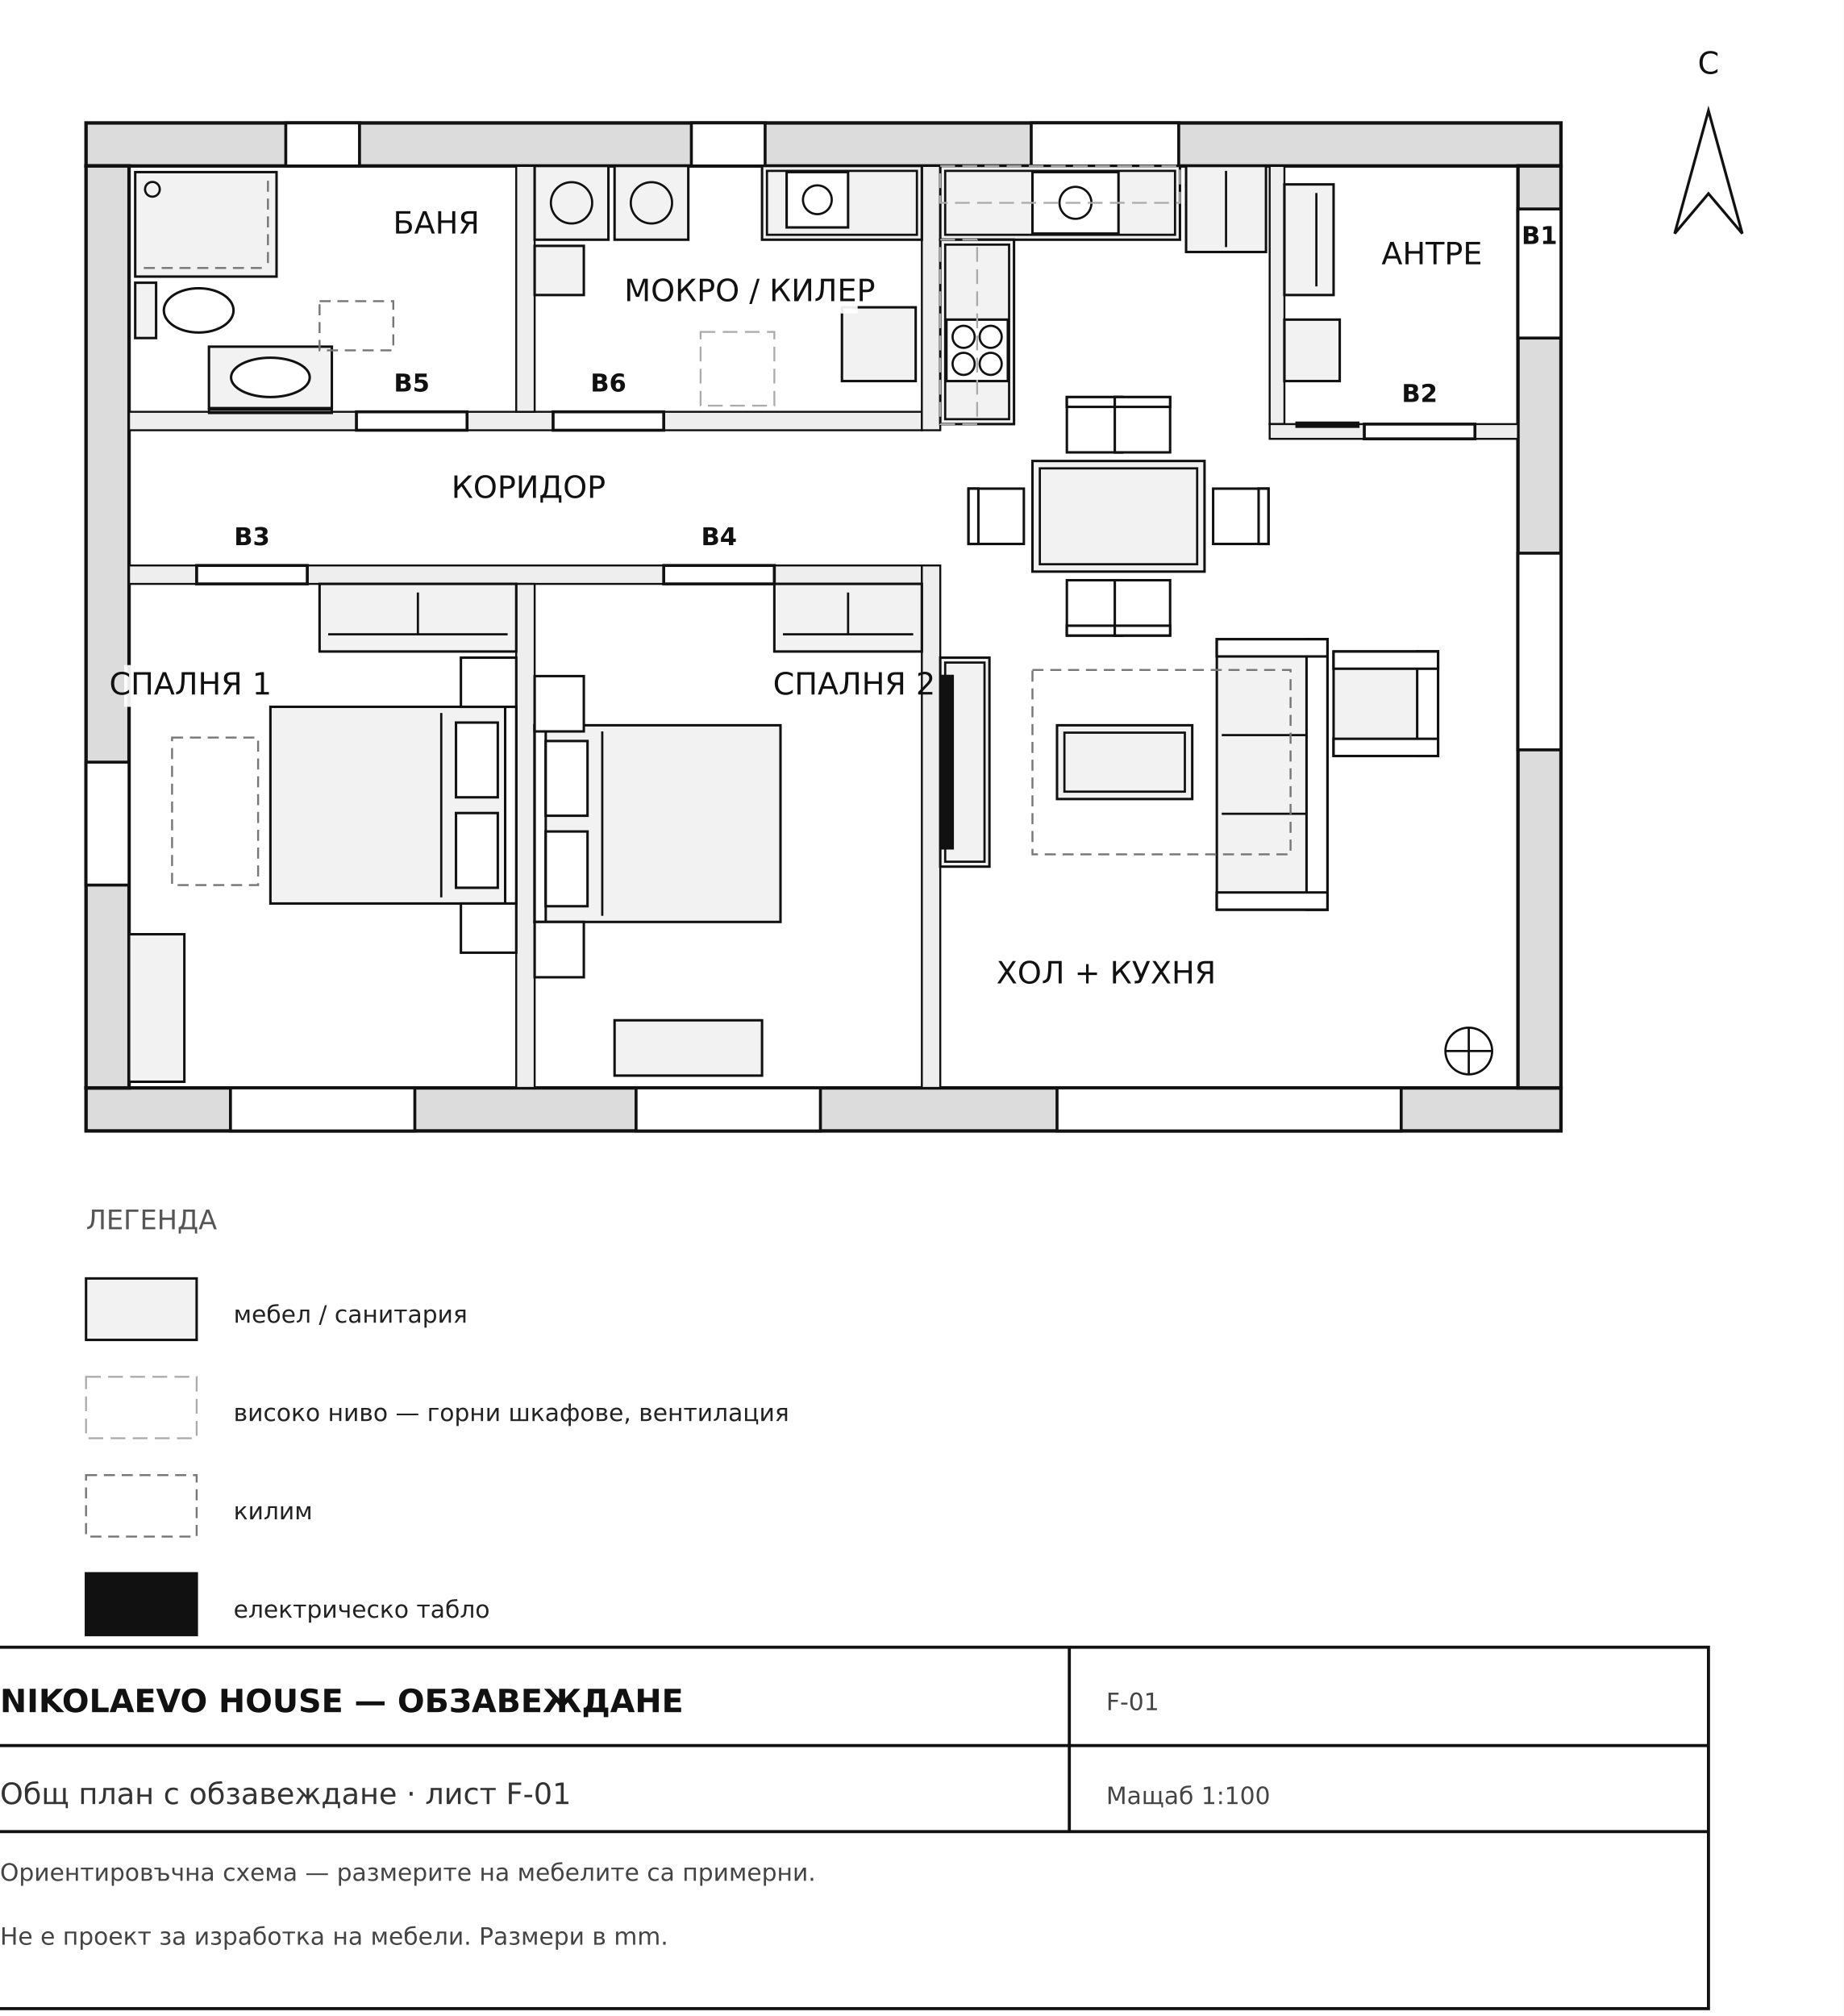
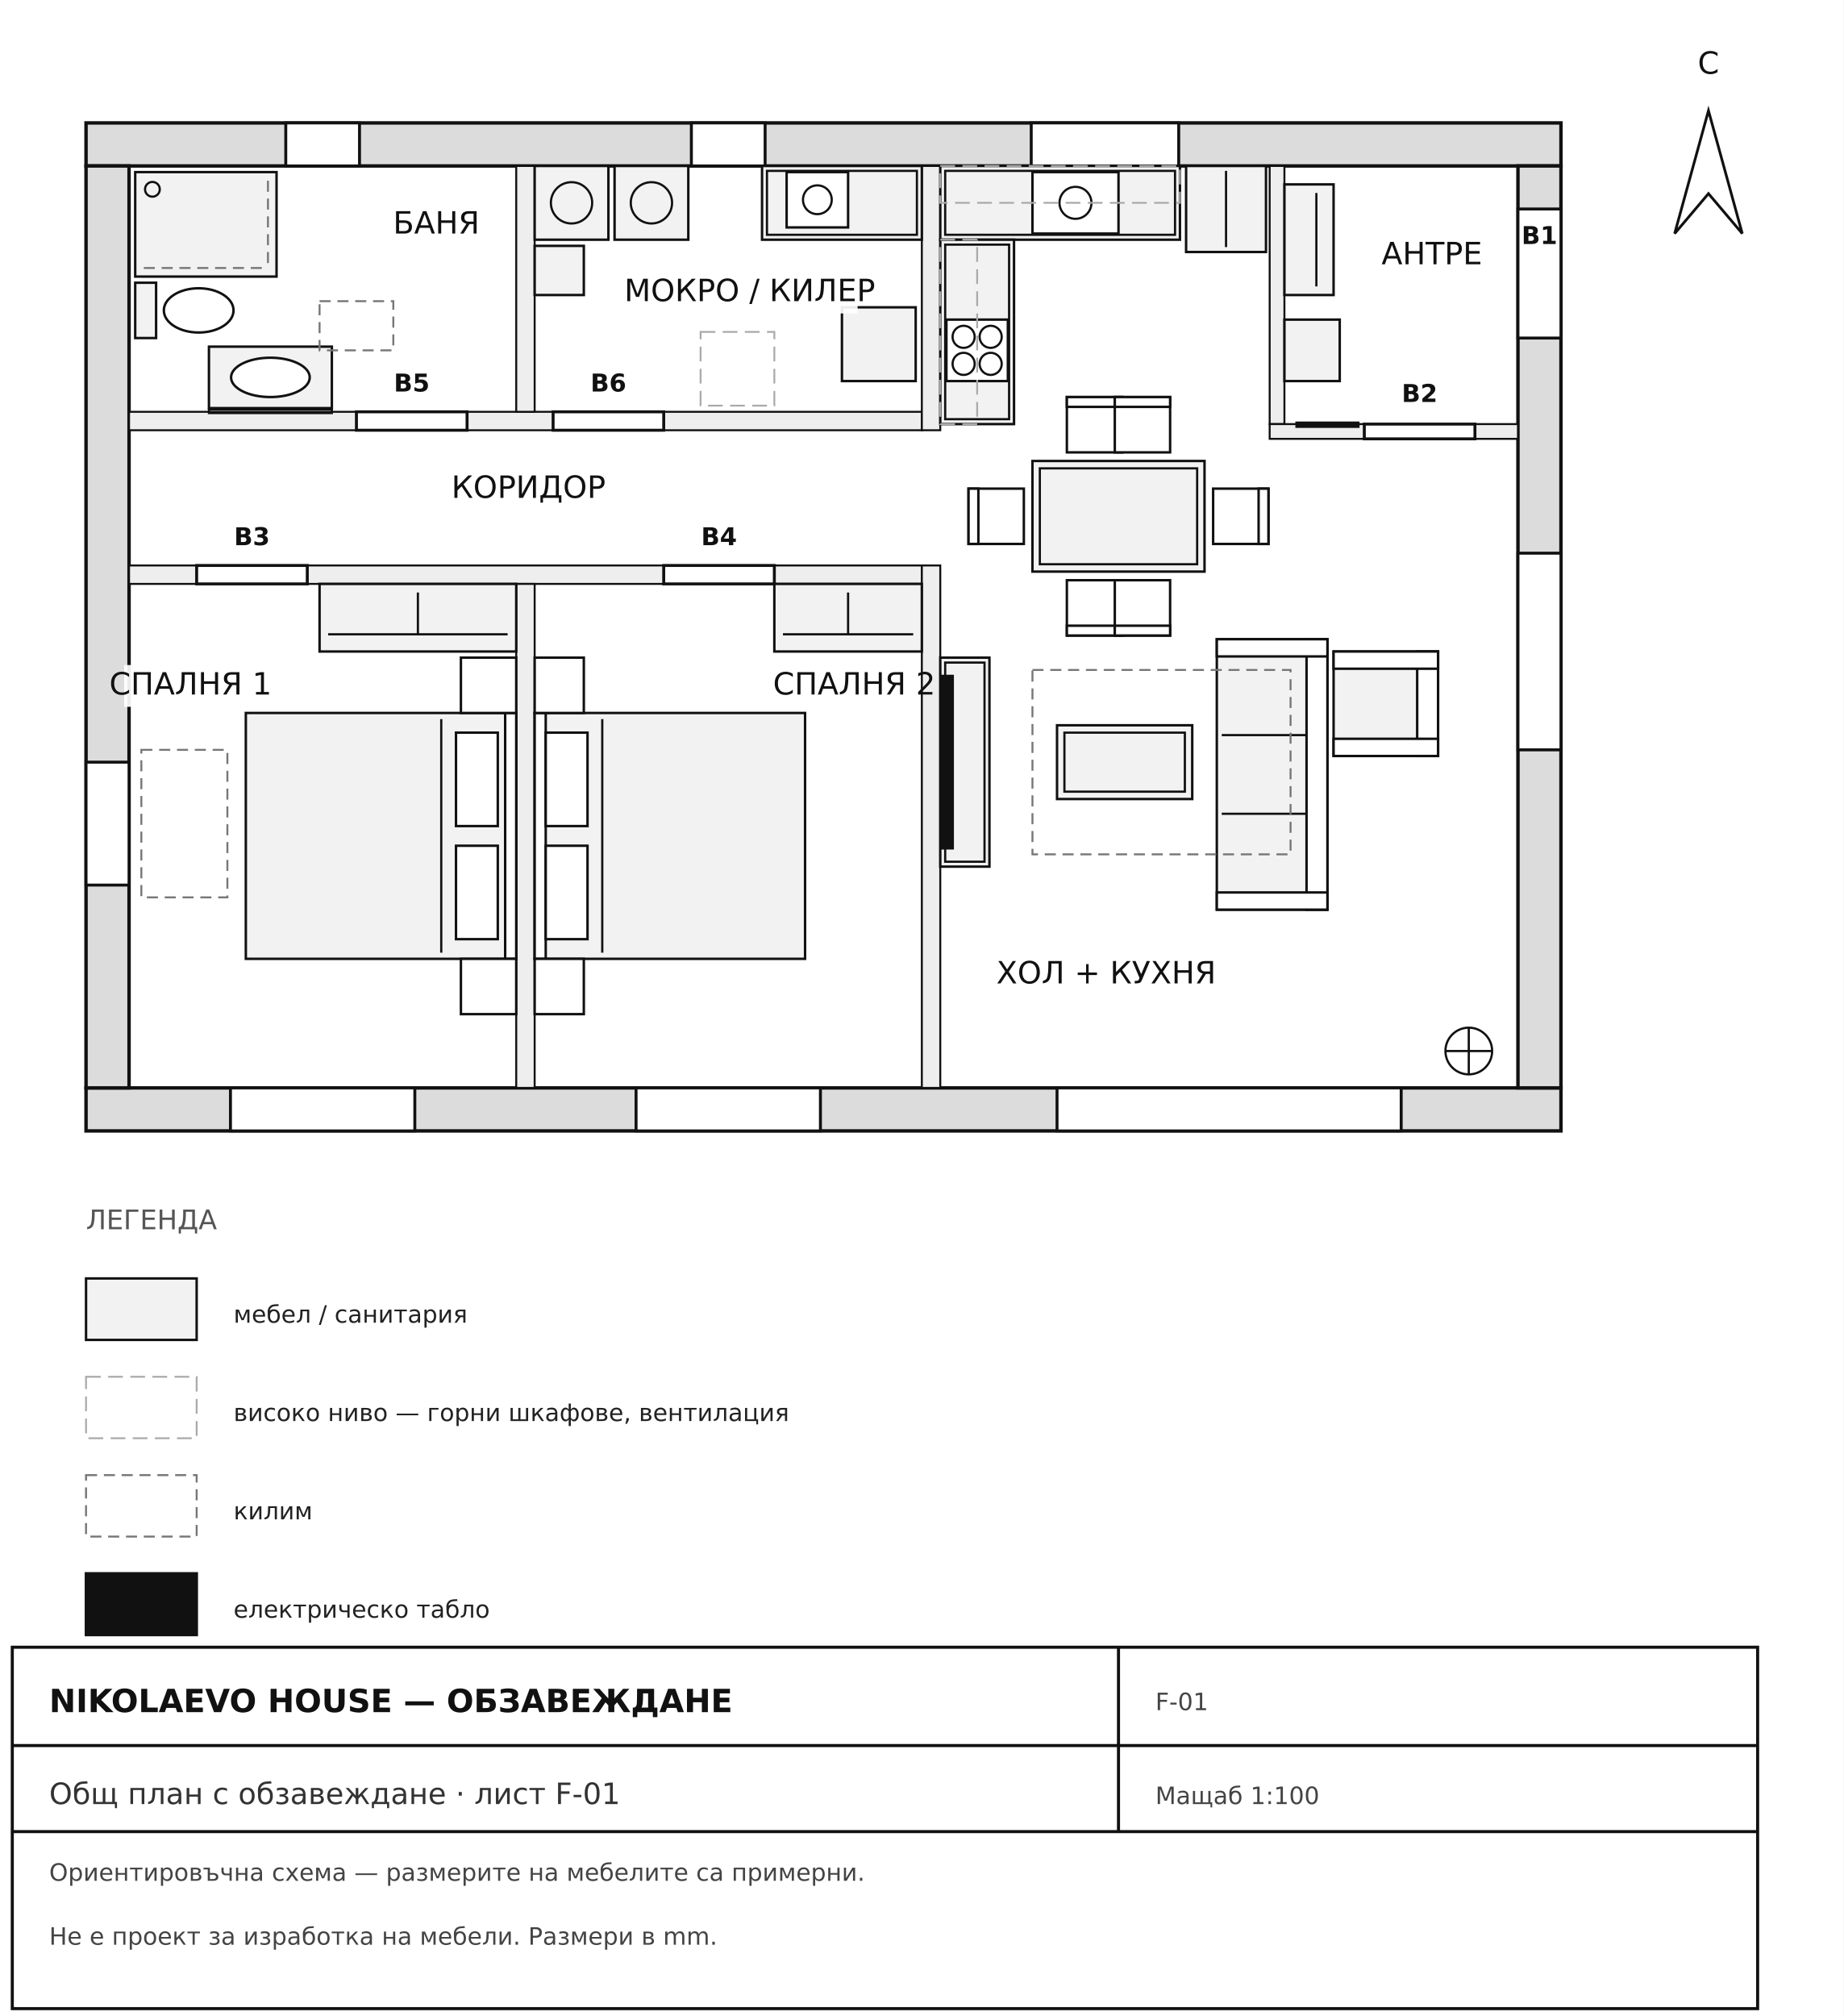
<svg xmlns="http://www.w3.org/2000/svg" width="150.0mm" height="164.0mm" viewBox="-700 -1000 15000 16400" font-family="DejaVu Sans, Liberation Sans, Arial, sans-serif">
  <style type="text/css">
.wall   { fill:#dcdcdc; stroke:#111; stroke-width:28.00; }
.wall-l { fill:none; stroke:#111; stroke-width:22.00; }
.part   { fill:#eeeeee; stroke:#111; stroke-width:16.00; }
.win    { fill:#ffffff; stroke:#111; stroke-width:24.00; }
.glass  { fill:none; stroke:#111; stroke-width:14.00; }
.sym    { fill:#ffffff; stroke:#111; stroke-width:20.00; }
.sym-f  { fill:#f2f2f2; stroke:#111; stroke-width:20.00; }
.sym-l  { fill:none; stroke:#111; stroke-width:18.00; }
.soft   { fill:none; stroke:#777; stroke-width:16.00; stroke-dasharray:90.00 55.00; }
.ghost  { fill:none; stroke:#aaa; stroke-width:15.00; stroke-dasharray:120.00 60.00; }
.door   { fill:none; stroke:#111; stroke-width:22.00; }
.door-a { fill:none; stroke:#888; stroke-width:15.00; stroke-dasharray:70.00 50.00; }
.dim    { fill:none; stroke:#666; stroke-width:14.00; }
.dimt   { fill:#333; font-size:195.00px;  }
.lbl    { fill:#111; font-size:250.00px;  }
.lbl-s  { fill:#555; font-size:195.00px;  }
.lbl-f  { fill:#222; font-size:170.00px;  }
.code   { fill:#111; font-size:200.00px; font-weight:bold; }
.sub    { fill:#555; font-size:220.00px; }
.note   { fill:#222; font-size:195.00px; }
.el     { fill:#fff; stroke:#111; stroke-width:22.00; }
.el-f   { fill:#111; stroke:#111; stroke-width:22.00; }
.el-d   { fill:none; stroke:#111; stroke-width:22.00; }
.tb     { fill:none; stroke:#111; stroke-width:25.00; }
.tbmain { fill:#111; font-size:260.00px; font-weight:bold; }
.tbsub  { fill:#333; font-size:240.00px; }
.tbsmall{ fill:#444; font-size:195.00px; }
.plate  { fill:#ffffff; fill-opacity:0.92; stroke:none; }
.mask   { fill:#ffffff; stroke:none; }
</style>
  <rect x="-700" y="-1000" width="15000" height="16400" fill="#ffffff" />
  <rect class="wall" x="0.0" y="0.0" width="12000.0" height="350.0" />
  <rect class="wall" x="0.0" y="7850.0" width="12000.0" height="350.0" />
  <rect class="wall" x="0.0" y="350.0" width="350.0" height="7500.0" />
  <rect class="wall" x="11650.0" y="350.0" width="350.0" height="7500.0" />
  <rect class="win" x="1175.0" y="7850.0" width="1500.0" height="350.0" />
  <rect class="win" x="4475.0" y="7850.0" width="1500.0" height="350.0" />
  <rect class="win" x="7900.0" y="7850.0" width="2800.0" height="350.0" />
  <rect class="win" x="1625.0" y="0.0" width="600.0" height="350.0" />
  <rect class="win" x="4925.0" y="0.0" width="600.0" height="350.0" />
  <rect class="win" x="7690.0" y="0.0" width="1200.0" height="350.0" />
  <rect class="win" x="11650.0" y="3500.0" width="350.0" height="1600.0" />
  <rect class="win" x="0.0" y="5200.0" width="350.0" height="1000.0" />
  <rect class="part" x="350.0" y="2350.0" width="1850.0" height="150.0" />
  <rect class="part" x="3100.0" y="2350.0" width="3700.0" height="150.0" />
  <rect class="part" x="350.0" y="3600.0" width="550.0" height="150.0" />
  <rect class="part" x="1800.0" y="3600.0" width="2900.0" height="150.0" />
  <rect class="part" x="5600.0" y="3600.0" width="1200.0" height="150.0" />
  <rect class="part" x="6800.0" y="350.0" width="150.0" height="2150.0" />
  <rect class="part" x="6800.0" y="3600.0" width="150.0" height="4250.0" />
  <rect class="part" x="3500.0" y="350.0" width="150.0" height="2000.0" />
  <rect class="part" x="3500.0" y="3750.0" width="150.0" height="4100.0" />
  <rect class="part" x="9630.0" y="350.0" width="120.0" height="2100.0" />
  <rect class="part" x="9630.0" y="2450.0" width="770.0" height="120.0" />
  <rect class="part" x="11300.0" y="2450.0" width="350.0" height="120.0" />
  <rect class="win" x="11650.0" y="700.0" width="350.0" height="1050.0" />
  <text class="code" x="11825.0" y="985.0" text-anchor="middle">В1</text>
  <rect class="win" x="10400.0" y="2450.0" width="900.0" height="120.0" />
  <text class="code" x="10850.0" y="2270.0" text-anchor="middle">В2</text>
  <rect class="win" x="2200.0" y="2350.0" width="900.0" height="150.0" />
  <text class="code" x="2650.0" y="2185.0" text-anchor="middle">В5</text>
  <rect class="win" x="3800.0" y="2350.0" width="900.0" height="150.0" />
  <text class="code" x="4250.0" y="2185.0" text-anchor="middle">В6</text>
  <rect class="win" x="900.0" y="3600.0" width="900.0" height="150.0" />
  <text class="code" x="1350.0" y="3435.0" text-anchor="middle">В3</text>
  <rect class="win" x="4700.0" y="3600.0" width="900.0" height="150.0" />
  <text class="code" x="5150.0" y="3435.0" text-anchor="middle">В4</text>
  <rect class="sym-f" x="6950.0" y="350.0" width="1950.0" height="600.0" />
  <rect class="sym-l" x="6990.0" y="390.0" width="1870.0" height="520.0" />
  <rect class="sym-f" x="6950.0" y="950.0" width="600.0" height="1500.0" />
  <rect class="sym-l" x="6990.0" y="990.0" width="520.0" height="1420.0" />
  <rect class="sym" x="7700.0" y="400.0" width="700.0" height="500.0" />
  <circle class="sym-l" cx="8050.0" cy="650.0" r="130.0" />
  <rect class="sym" x="7000.0" y="1600.0" width="500.0" height="500.0" />
  <circle class="sym-l" cx="7140.0" cy="1740.0" r="90.0" />
  <circle class="sym-l" cx="7140.0" cy="1960.0" r="90.0" />
  <circle class="sym-l" cx="7360.0" cy="1740.0" r="90.0" />
  <circle class="sym-l" cx="7360.0" cy="1960.0" r="90.0" />
  <rect class="sym-f" x="8950.0" y="350.0" width="650.0" height="700.0" />
  <line class="sym-l" x1="9275.0" y1="390.0" x2="9275.0" y2="1010.0" />
  <rect class="ghost" x="6950.0" y="350.0" width="1950.0" height="300.0" />
  <rect class="ghost" x="6950.0" y="950.0" width="300.0" height="1500.0" />
  <rect class="sym-f" x="7700.0" y="2750.0" width="1400.0" height="900.0" />
  <rect class="sym-l" x="7760.0" y="2810.0" width="1280.0" height="780.0" />
  <rect class="sym" x="7980.0" y="2230.0" width="450.0" height="450.0" />
  <rect class="sym" x="7980.0" y="2230.0" width="450.0" height="80.0" />
  <rect class="sym" x="8370.0" y="2230.0" width="450.0" height="450.0" />
  <rect class="sym" x="8370.0" y="2230.0" width="450.0" height="80.0" />
  <rect class="sym" x="7980.0" y="3720.0" width="450.0" height="450.0" />
  <rect class="sym" x="7980.0" y="4090.0" width="450.0" height="80.0" />
  <rect class="sym" x="8370.0" y="3720.0" width="450.0" height="450.0" />
  <rect class="sym" x="8370.0" y="4090.0" width="450.0" height="80.0" />
  <rect class="sym" x="7180.0" y="2975.0" width="450.0" height="450.0" />
  <rect class="sym" x="7180.0" y="2975.0" width="80.0" height="450.0" />
  <rect class="sym" x="9170.0" y="2975.0" width="450.0" height="450.0" />
  <rect class="sym" x="9540.0" y="2975.0" width="80.0" height="450.0" />
  <rect class="sym-f" x="6950.0" y="4350.0" width="400.0" height="1700.0" />
  <rect class="sym-l" x="6990.0" y="4390.0" width="320.0" height="1620.0" />
  <rect class="el-f" x="6960.0" y="4500.0" width="90.0" height="1400.0" />
  <rect class="sym-f" x="9200.0" y="4200.0" width="900.0" height="2200.0" />
  <rect class="sym" x="9930.0" y="4200.0" width="170.0" height="2200.0" />
  <rect class="sym" x="9200.0" y="4200.0" width="900.0" height="140.0" />
  <rect class="sym" x="9200.0" y="6260.0" width="900.0" height="140.0" />
  <line class="sym-l" x1="9240.0" y1="4980.0" x2="9930.0" y2="4980.0" />
  <line class="sym-l" x1="9240.0" y1="5620.0" x2="9930.0" y2="5620.0" />
  <rect class="sym-f" x="10150.0" y="4300.0" width="850.0" height="850.0" />
  <rect class="sym" x="10830.0" y="4300.0" width="170.0" height="850.0" />
  <rect class="sym" x="10150.0" y="4300.0" width="850.0" height="140.0" />
  <rect class="sym" x="10150.0" y="5010.0" width="850.0" height="140.0" />
  <rect class="sym-f" x="7900.0" y="4900.0" width="1100.0" height="600.0" />
  <rect class="sym-l" x="7960.0" y="4960.0" width="980.0" height="480.0" />
  <rect class="soft" x="7700.0" y="4450.0" width="2100.0" height="1500.0" />
  <circle class="sym-l" cx="11250.0" cy="7550.0" r="190.0" />
  <line class="sym-l" x1="11250.0" y1="7360.0" x2="11250.0" y2="7740.0" />
  <line class="sym-l" x1="11060.0" y1="7550.0" x2="11440.0" y2="7550.0" />
  <rect class="sym-f" x="1900.0" y="3750.0" width="1600.0" height="550.0" />
  <line class="sym-l" x1="1970.0" y1="4160.0" x2="3430.0" y2="4160.0" />
  <line class="sym-l" x1="2700.0" y1="3820.0" x2="2700.0" y2="4160.0" />
-   <rect class="sym-f" x="1500.0" y="4750.0" width="2000.0" height="1600.0" />
-   <rect class="sym" x="3410.0" y="4750.0" width="90.0" height="1600.0" />
-   <rect class="sym" x="3010.0" y="4878.0" width="340.0" height="608.0" />
-   <rect class="sym" x="3010.0" y="5614.0" width="340.0" height="608.0" />
-   <line class="sym-l" x1="2890.0" y1="4800.0" x2="2890.0" y2="6300.0" />
-   <rect class="sym" x="3050.0" y="4350.0" width="450.0" height="400.0" />
-   <rect class="sym" x="3050.0" y="6350.0" width="450.0" height="400.0" />
-   <rect class="sym-f" x="350.0" y="6600.0" width="450.0" height="1200.0" />
-   <rect class="soft" x="700.0" y="5000.0" width="700.0" height="1200.0" />
+   <rect class="sym-f" x="1300.0" y="4800.0" width="2200.0" height="2000.0" />
+   <rect class="sym" x="3410.0" y="4800.0" width="90.0" height="2000.0" />
+   <rect class="sym" x="3010.0" y="4960.0" width="340.0" height="760.0" />
+   <rect class="sym" x="3010.0" y="5880.0" width="340.0" height="760.0" />
+   <line class="sym-l" x1="2890.0" y1="4850.0" x2="2890.0" y2="6750.0" />
+   <rect class="sym" x="3050.0" y="4350.0" width="450.0" height="450.0" />
+   <rect class="sym" x="3050.0" y="6800.0" width="450.0" height="450.0" />
+   <rect class="soft" x="450.0" y="5100.0" width="700.0" height="1200.0" />
  <rect class="sym-f" x="5600.0" y="3750.0" width="1200.0" height="550.0" />
  <line class="sym-l" x1="5670.0" y1="4160.0" x2="6730.0" y2="4160.0" />
  <line class="sym-l" x1="6200.0" y1="3820.0" x2="6200.0" y2="4160.0" />
-   <rect class="sym-f" x="3650.0" y="4900.0" width="2000.0" height="1600.0" />
-   <rect class="sym" x="3650.0" y="4900.0" width="90.0" height="1600.0" />
-   <rect class="sym" x="3740.0" y="5028.0" width="340.0" height="608.0" />
-   <rect class="sym" x="3740.0" y="5764.0" width="340.0" height="608.0" />
-   <line class="sym-l" x1="4200.0" y1="4950.0" x2="4200.0" y2="6450.0" />
-   <rect class="sym" x="3650.0" y="4500.0" width="400.0" height="450.0" />
-   <rect class="sym" x="3650.0" y="6500.0" width="400.0" height="450.0" />
-   <rect class="sym-f" x="4300.0" y="7300.0" width="1200.0" height="450.0" />
+   <rect class="sym-f" x="3650.0" y="4800.0" width="2200.0" height="2000.0" />
+   <rect class="sym" x="3650.0" y="4800.0" width="90.0" height="2000.0" />
+   <rect class="sym" x="3740.0" y="4960.0" width="340.0" height="760.0" />
+   <rect class="sym" x="3740.0" y="5880.0" width="340.0" height="760.0" />
+   <line class="sym-l" x1="4200.0" y1="4850.0" x2="4200.0" y2="6750.0" />
+   <rect class="sym" x="3650.0" y="4350.0" width="400.0" height="450.0" />
+   <rect class="sym" x="3650.0" y="6800.0" width="400.0" height="450.0" />
  <rect class="sym-f" x="400.0" y="400.0" width="1150.0" height="850.0" />
  <circle class="sym-l" cx="540.0" cy="540.0" r="60.0" />
  <line class="soft" x1="1480.0" y1="470.0" x2="1480.0" y2="1180.0" />
  <line class="soft" x1="470.0" y1="1180.0" x2="1480.0" y2="1180.0" />
  <rect class="sym-f" x="400.0" y="1300.0" width="170.0" height="450.0" />
  <ellipse class="sym" cx="916.5" cy="1525.0" rx="283.5" ry="180.0" />
  <rect class="sym-f" x="1000.0" y="1820.0" width="1000.0" height="500.0" />
  <ellipse class="sym" cx="1500.0" cy="2070.0" rx="320.0" ry="160.0" />
  <rect class="sym-l" x="1000.0" y="2330.0" width="1000.0" height="30.0" />
  <rect class="soft" x="1900.0" y="1450.0" width="600.0" height="400.0" />
  <rect class="sym-f" x="3650.0" y="350.0" width="600.0" height="600.0" />
  <circle class="sym-l" cx="3950.0" cy="650.0" r="168.0" />
  <rect class="sym-f" x="4300.0" y="350.0" width="600.0" height="600.0" />
  <circle class="sym-l" cx="4600.0" cy="650.0" r="168.0" />
  <rect class="sym-f" x="5500.0" y="350.0" width="1300.0" height="600.0" />
  <rect class="sym-l" x="5540.0" y="390.0" width="1220.0" height="520.0" />
  <rect class="sym" x="5700.0" y="400.0" width="500.0" height="450.0" />
  <circle class="sym-l" cx="5950.0" cy="625.0" r="117.0" />
  <rect class="sym-f" x="3650.0" y="1000.0" width="400.0" height="400.0" />
  <rect class="sym-f" x="6150.0" y="1500.0" width="600.0" height="600.0" />
  <rect class="ghost" x="5000.0" y="1700.0" width="600.0" height="600.0" />
  <rect class="sym-f" x="9750.0" y="500.0" width="400.0" height="900.0" />
  <line class="sym-l" x1="10010.0" y1="570.0" x2="10010.0" y2="1330.0" />
  <rect class="sym-f" x="9750.0" y="1600.0" width="450.0" height="500.0" />
  <rect class="el-f" x="9850.0" y="2440.0" width="500.0" height="30.0" />
  <rect class="plate" x="2580.0" y="660.0" width="540.0" height="340.0" />
  <text class="lbl" x="2850.0" y="900.0" text-anchor="middle">БАНЯ</text>
  <rect class="plate" x="4522.5" y="1210.0" width="1755.0" height="340.0" />
  <text class="lbl" x="5400.0" y="1450.0" text-anchor="middle">МОКРО / КИЛЕР</text>
  <rect class="plate" x="3127.5" y="2810.0" width="945.0" height="340.0" />
  <text class="lbl" x="3600.0" y="3050.0" text-anchor="middle">КОРИДОР</text>
  <rect class="plate" x="310.0" y="4410.0" width="1080.0" height="340.0" />
  <text class="lbl" x="850.0" y="4650.0" text-anchor="middle">СПАЛНЯ 1</text>
  <rect class="plate" x="5710.0" y="4410.0" width="1080.0" height="340.0" />
  <text class="lbl" x="6250.0" y="4650.0" text-anchor="middle">СПАЛНЯ 2</text>
  <rect class="plate" x="7557.5" y="6760.0" width="1485.0" height="340.0" />
  <text class="lbl" x="8300.0" y="7000.0" text-anchor="middle">ХОЛ + КУХНЯ</text>
  <rect class="plate" x="10612.5" y="910.0" width="675.0" height="340.0" />
  <text class="lbl" x="10950.0" y="1150.0" text-anchor="middle">АНТРЕ</text>
  <polygon class="wall-l" points="13200.0,-100.0 13475.0,900.0 13200.0,575.0 12925.0,900.0" />
  <text class="lbl" x="13200.0" y="-400.0" text-anchor="middle">С</text>
  <text class="sub" x="0.0" y="9000.0" text-anchor="start">ЛЕГЕНДА</text>
  <rect class="sym-f" x="0.0" y="9400.0" width="900.0" height="500.0" />
  <text class="note" x="1200.0" y="9760.0" text-anchor="start">мебел / санитария</text>
  <rect class="ghost" x="0.0" y="10200.0" width="900.0" height="500.0" />
  <text class="note" x="1200.0" y="10560.0" text-anchor="start">високо ниво — горни шкафове, вентилация</text>
  <rect class="soft" x="0.0" y="11000.0" width="900.0" height="500.0" />
  <text class="note" x="1200.0" y="11360.0" text-anchor="start">килим</text>
  <rect class="el-f" x="0.0" y="11800.0" width="900.0" height="500.0" />
  <text class="note" x="1200.0" y="12160.0" text-anchor="start">електрическо табло</text>
-   <rect class="tb" x="-1000.0" y="12400.0" width="14200.0" height="2940.0" />
-   <line class="tb" x1="-1000.0" y1="13200.0" x2="13200.0" y2="13200.0" />
-   <line class="tb" x1="-1000.0" y1="13900.0" x2="13200.0" y2="13900.0" />
-   <line class="tb" x1="8000.0" y1="12400.0" x2="8000.0" y2="13900.0" />
-   <text class="tbmain" x="-700.0" y="12928.0" text-anchor="start">NIKOLAEVO HOUSE — ОБЗАВЕЖДАНЕ</text>
-   <text class="tbsub" x="-700.0" y="13676.0" text-anchor="start">Общ план с обзавеждане · лист F-01</text>
-   <text class="tbsmall" x="8300.0" y="12912.0" text-anchor="start">F-01</text>
-   <text class="tbsmall" x="8300.0" y="13676.0" text-anchor="start">Мащаб 1:100</text>
-   <text class="tbsmall" x="-700.0" y="14300.0" text-anchor="start">Ориентировъчна схема — размерите на мебелите са примерни.</text>
-   <text class="tbsmall" x="-700.0" y="14820.0" text-anchor="start">Не е проект за изработка на мебели. Размери в mm.</text>
+   <rect class="tb" x="-600.0" y="12400.0" width="14200.0" height="2940.0" />
+   <line class="tb" x1="-600.0" y1="13200.0" x2="13600.0" y2="13200.0" />
+   <line class="tb" x1="-600.0" y1="13900.0" x2="13600.0" y2="13900.0" />
+   <line class="tb" x1="8400.0" y1="12400.0" x2="8400.0" y2="13900.0" />
+   <text class="tbmain" x="-300.0" y="12928.0" text-anchor="start">NIKOLAEVO HOUSE — ОБЗАВЕЖДАНЕ</text>
+   <text class="tbsub" x="-300.0" y="13676.0" text-anchor="start">Общ план с обзавеждане · лист F-01</text>
+   <text class="tbsmall" x="8700.0" y="12912.0" text-anchor="start">F-01</text>
+   <text class="tbsmall" x="8700.0" y="13676.0" text-anchor="start">Мащаб 1:100</text>
+   <text class="tbsmall" x="-300.0" y="14300.0" text-anchor="start">Ориентировъчна схема — размерите на мебелите са примерни.</text>
+   <text class="tbsmall" x="-300.0" y="14820.0" text-anchor="start">Не е проект за изработка на мебели. Размери в mm.</text>
</svg>
